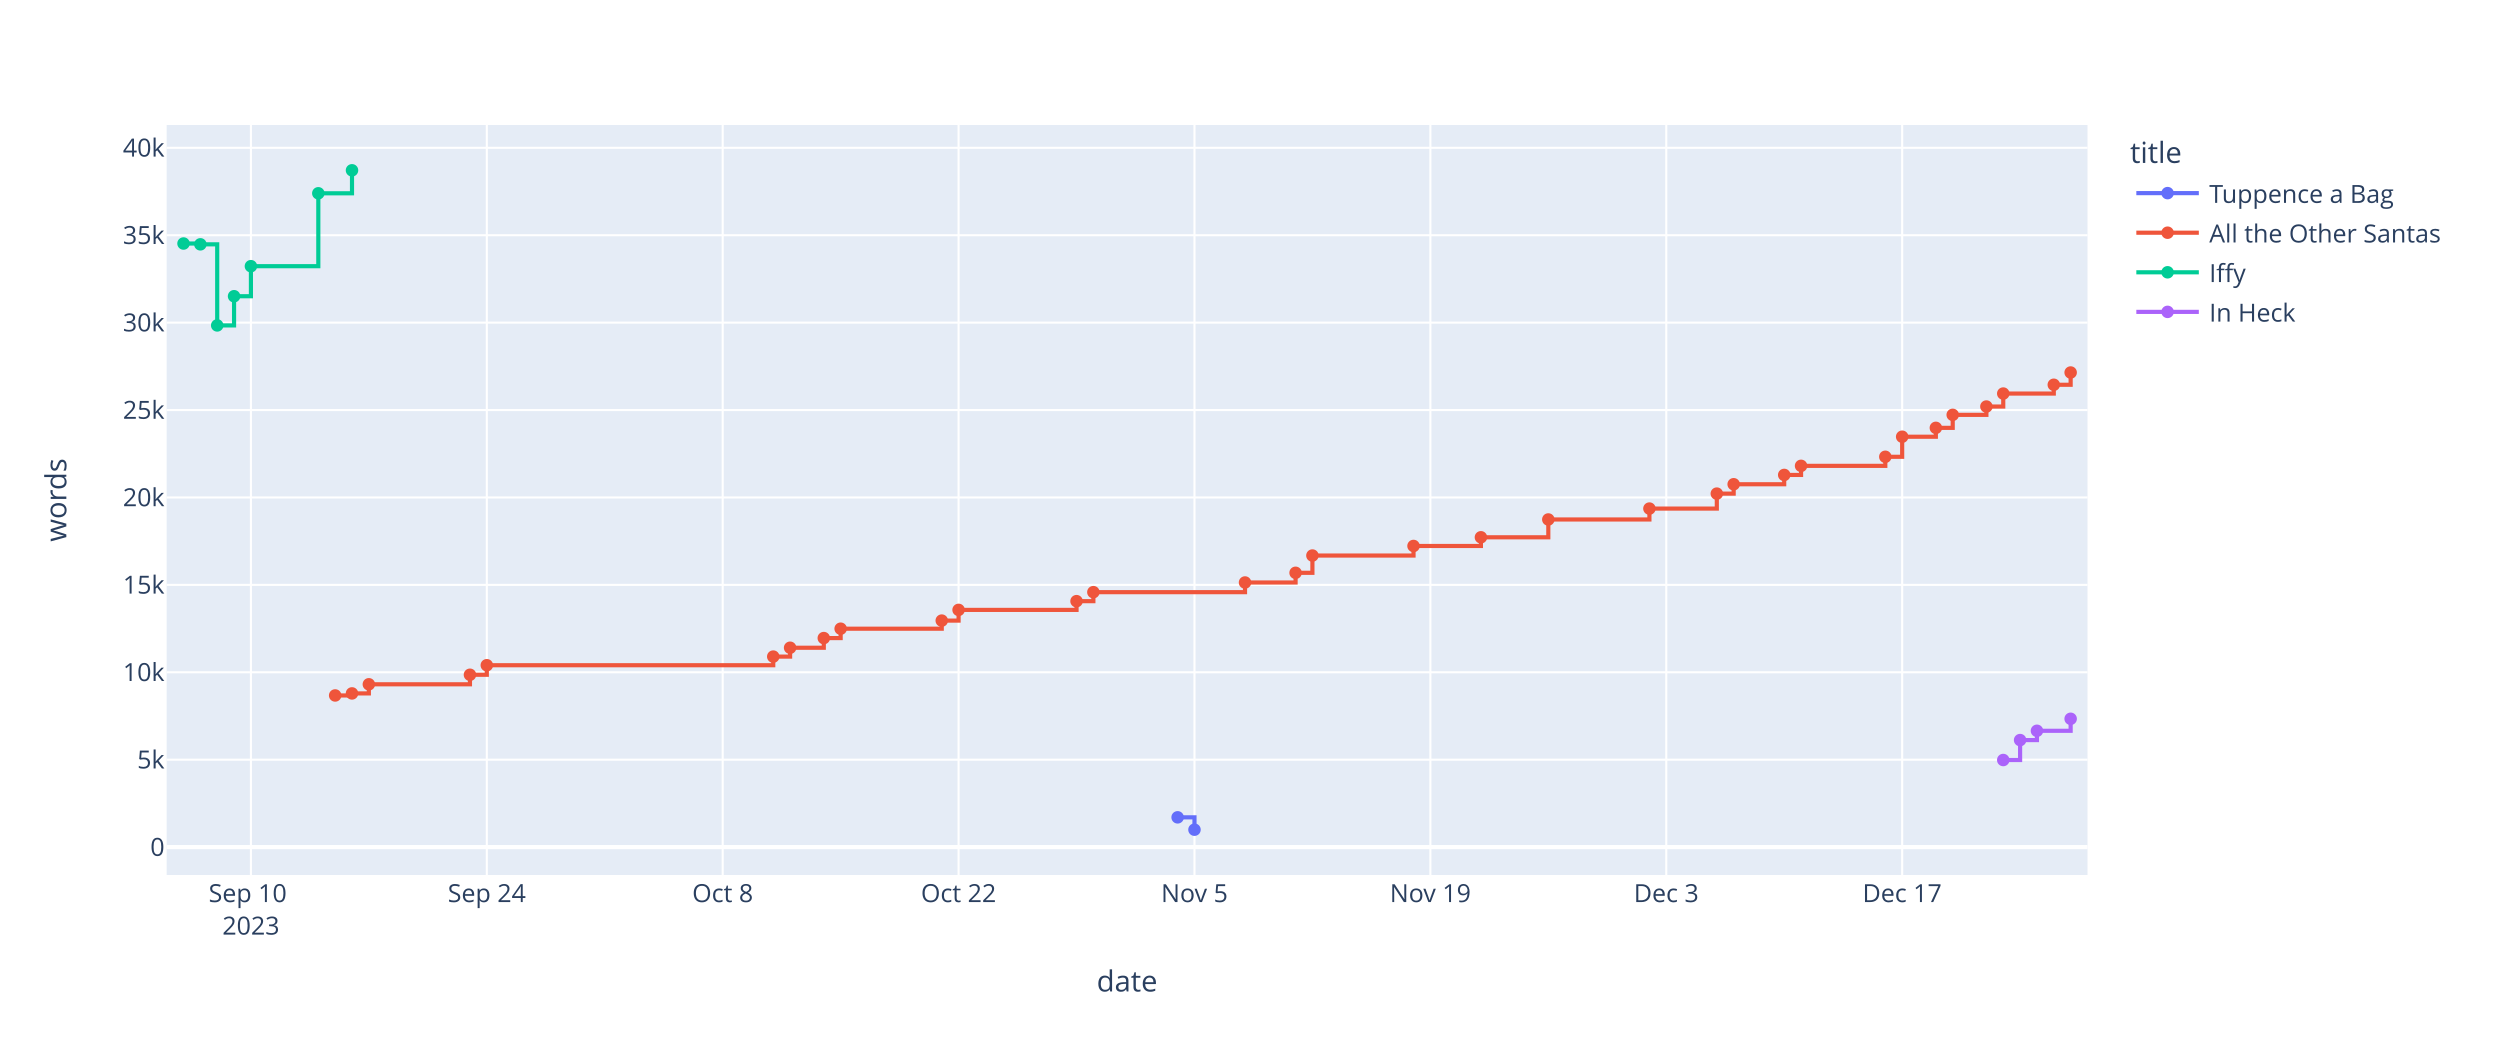
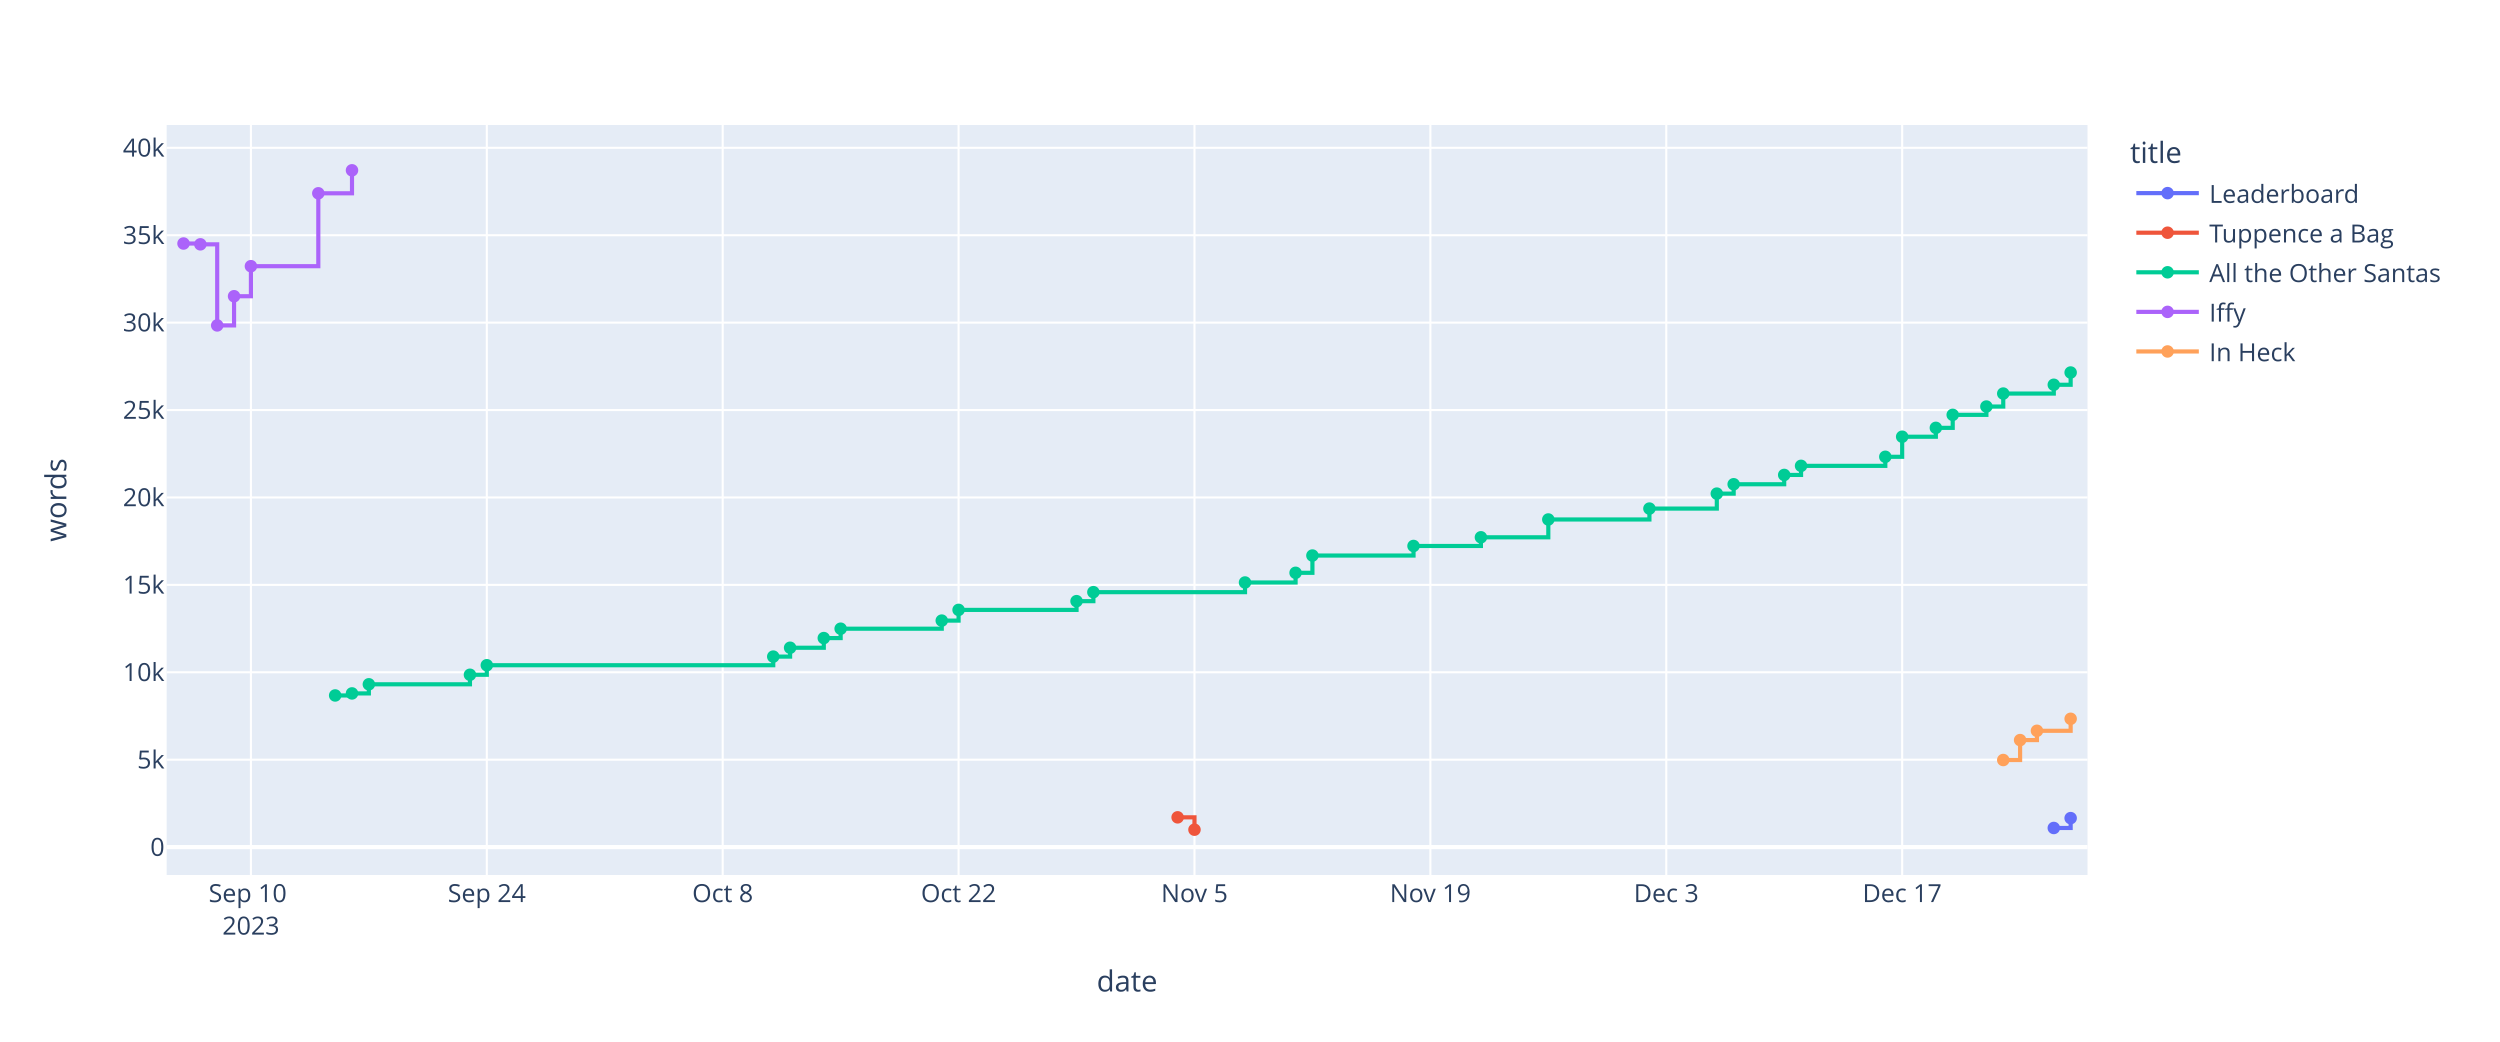
<svg xmlns="http://www.w3.org/2000/svg" class="main-svg" width="1200" height="500" style="" viewBox="0 0 1200 500">
  <rect x="0" y="0" width="1200" height="500" style="fill: rgb(255, 255, 255); fill-opacity: 1;" />
-   <defs id="defs-de1ddd">
+   <defs id="defs-a72af8">
    <g class="clips">
-       <clipPath id="clipde1dddxyplot" class="plotclip">
+       <clipPath id="clipa72af8xyplot" class="plotclip">
        <rect width="922" height="360" />
      </clipPath>
-       <clipPath class="axesclip" id="clipde1dddx">
+       <clipPath class="axesclip" id="clipa72af8x">
        <rect x="80" y="0" width="922" height="500" />
      </clipPath>
-       <clipPath class="axesclip" id="clipde1dddy">
+       <clipPath class="axesclip" id="clipa72af8y">
        <rect x="0" y="60" width="1200" height="360" />
      </clipPath>
-       <clipPath class="axesclip" id="clipde1dddxy">
+       <clipPath class="axesclip" id="clipa72af8xy">
        <rect x="80" y="60" width="922" height="360" />
      </clipPath>
    </g>
    <g class="gradients" />
    <g class="patterns" />
  </defs>
  <g class="bglayer">
    <rect class="bg" x="80" y="60" width="922" height="360" style="fill: rgb(229, 236, 246); fill-opacity: 1; stroke-width: 0;" />
  </g>
  <g class="layer-below">
    <g class="imagelayer" />
    <g class="shapelayer" />
  </g>
  <g class="cartesianlayer">
    <g class="subplot xy">
      <g class="layer-subplot">
        <g class="shapelayer" />
        <g class="imagelayer" />
      </g>
      <g class="minor-gridlayer">
        <g class="x" />
        <g class="y" />
      </g>
      <g class="gridlayer">
        <g class="x">
          <path class="xgrid crisp" transform="translate(120.44,0)" d="M0,60v360" style="stroke: rgb(255, 255, 255); stroke-opacity: 1; stroke-width: 1px;" />
          <path class="xgrid crisp" transform="translate(233.67,0)" d="M0,60v360" style="stroke: rgb(255, 255, 255); stroke-opacity: 1; stroke-width: 1px;" />
          <path class="xgrid crisp" transform="translate(346.89,0)" d="M0,60v360" style="stroke: rgb(255, 255, 255); stroke-opacity: 1; stroke-width: 1px;" />
          <path class="xgrid crisp" transform="translate(460.12,0)" d="M0,60v360" style="stroke: rgb(255, 255, 255); stroke-opacity: 1; stroke-width: 1px;" />
          <path class="xgrid crisp" transform="translate(573.35,0)" d="M0,60v360" style="stroke: rgb(255, 255, 255); stroke-opacity: 1; stroke-width: 1px;" />
          <path class="xgrid crisp" transform="translate(686.58,0)" d="M0,60v360" style="stroke: rgb(255, 255, 255); stroke-opacity: 1; stroke-width: 1px;" />
          <path class="xgrid crisp" transform="translate(799.81,0)" d="M0,60v360" style="stroke: rgb(255, 255, 255); stroke-opacity: 1; stroke-width: 1px;" />
          <path class="xgrid crisp" transform="translate(913.04,0)" d="M0,60v360" style="stroke: rgb(255, 255, 255); stroke-opacity: 1; stroke-width: 1px;" />
        </g>
        <g class="y">
          <path class="ygrid crisp" transform="translate(0,364.65)" d="M80,0h922" style="stroke: rgb(255, 255, 255); stroke-opacity: 1; stroke-width: 1px;" />
          <path class="ygrid crisp" transform="translate(0,322.69)" d="M80,0h922" style="stroke: rgb(255, 255, 255); stroke-opacity: 1; stroke-width: 1px;" />
          <path class="ygrid crisp" transform="translate(0,280.74)" d="M80,0h922" style="stroke: rgb(255, 255, 255); stroke-opacity: 1; stroke-width: 1px;" />
          <path class="ygrid crisp" transform="translate(0,238.78)" d="M80,0h922" style="stroke: rgb(255, 255, 255); stroke-opacity: 1; stroke-width: 1px;" />
          <path class="ygrid crisp" transform="translate(0,196.82)" d="M80,0h922" style="stroke: rgb(255, 255, 255); stroke-opacity: 1; stroke-width: 1px;" />
          <path class="ygrid crisp" transform="translate(0,154.86)" d="M80,0h922" style="stroke: rgb(255, 255, 255); stroke-opacity: 1; stroke-width: 1px;" />
          <path class="ygrid crisp" transform="translate(0,112.91)" d="M80,0h922" style="stroke: rgb(255, 255, 255); stroke-opacity: 1; stroke-width: 1px;" />
          <path class="ygrid crisp" transform="translate(0,70.95)" d="M80,0h922" style="stroke: rgb(255, 255, 255); stroke-opacity: 1; stroke-width: 1px;" />
        </g>
      </g>
      <g class="zerolinelayer">
        <path class="yzl zl crisp" transform="translate(0,406.61)" d="M80,0h922" style="stroke: rgb(255, 255, 255); stroke-opacity: 1; stroke-width: 2px;" />
      </g>
      <path class="xlines-below" />
      <path class="ylines-below" />
      <g class="overlines-below" />
      <g class="xaxislayer-below" />
      <g class="yaxislayer-below" />
      <g class="overaxes-below" />
-       <g class="plot" transform="translate(80,60)" clip-path="url(#clipde1dddxyplot)">
+       <g class="plot" transform="translate(80,60)" clip-path="url(#clipa72af8xyplot)">
        <g class="scatterlayer mlayer">
-           <g class="trace scatter trace3c1daa" style="stroke-miterlimit: 2; opacity: 1;">
-             <g class="fills" />
-             <g class="errorbars" />
-             <g class="lines">
-               <path class="js-line" d="M493.35,338.25V332.32H485.26" style="vector-effect: non-scaling-stroke; fill: none; stroke: rgb(99, 110, 250); stroke-opacity: 1; stroke-width: 2px; opacity: 1;" />
-             </g>
-             <g class="points">
-               <path class="point" transform="translate(493.35,338.25)" d="M3,0A3,3 0 1,1 0,-3A3,3 0 0,1 3,0Z" style="opacity: 1; stroke-width: 0px; fill: rgb(99, 110, 250); fill-opacity: 1;" />
-               <path class="point" transform="translate(485.26,332.32)" d="M3,0A3,3 0 1,1 0,-3A3,3 0 0,1 3,0Z" style="opacity: 1; stroke-width: 0px; fill: rgb(99, 110, 250); fill-opacity: 1;" />
-             </g>
-             <g class="text" />
-           </g>
-           <g class="trace scatter trace4eed66" style="stroke-miterlimit: 2; opacity: 1;">
-             <g class="fills" />
-             <g class="errorbars" />
-             <g class="lines">
-               <path class="js-line" d="M913.91,118.81V124.69H905.82V128.91H881.56V135.14H873.47V139.13H857.3V145.37H849.21V149.63H833.04V159.26H824.95V163.61H784.51V167.97H776.42V172.44H752.16V176.94H744.07V184.12H711.72V189.35H663.19V197.9H630.84V202.07H598.49V206.66H549.96V214.95H541.88V219.6H517.61V224.24H444.82V228.56H436.74V232.75H380.12V237.89H372.04V241.78H323.51V246.28H315.42V250.92H299.25V255.17H291.16V259.31H153.67V263.89H145.58V268.46H97.05V272.84H88.96V273.82H80.88" style="vector-effect: non-scaling-stroke; fill: none; stroke: rgb(239, 85, 59); stroke-opacity: 1; stroke-width: 2px; opacity: 1;" />
-             </g>
-             <g class="points">
-               <path class="point" transform="translate(913.91,118.81)" d="M3,0A3,3 0 1,1 0,-3A3,3 0 0,1 3,0Z" style="opacity: 1; stroke-width: 0px; fill: rgb(239, 85, 59); fill-opacity: 1;" />
-               <path class="point" transform="translate(905.82,124.69)" d="M3,0A3,3 0 1,1 0,-3A3,3 0 0,1 3,0Z" style="opacity: 1; stroke-width: 0px; fill: rgb(239, 85, 59); fill-opacity: 1;" />
-               <path class="point" transform="translate(881.56,128.91)" d="M3,0A3,3 0 1,1 0,-3A3,3 0 0,1 3,0Z" style="opacity: 1; stroke-width: 0px; fill: rgb(239, 85, 59); fill-opacity: 1;" />
-               <path class="point" transform="translate(873.47,135.14)" d="M3,0A3,3 0 1,1 0,-3A3,3 0 0,1 3,0Z" style="opacity: 1; stroke-width: 0px; fill: rgb(239, 85, 59); fill-opacity: 1;" />
-               <path class="point" transform="translate(857.3,139.13)" d="M3,0A3,3 0 1,1 0,-3A3,3 0 0,1 3,0Z" style="opacity: 1; stroke-width: 0px; fill: rgb(239, 85, 59); fill-opacity: 1;" />
-               <path class="point" transform="translate(849.21,145.37)" d="M3,0A3,3 0 1,1 0,-3A3,3 0 0,1 3,0Z" style="opacity: 1; stroke-width: 0px; fill: rgb(239, 85, 59); fill-opacity: 1;" />
-               <path class="point" transform="translate(833.04,149.63)" d="M3,0A3,3 0 1,1 0,-3A3,3 0 0,1 3,0Z" style="opacity: 1; stroke-width: 0px; fill: rgb(239, 85, 59); fill-opacity: 1;" />
-               <path class="point" transform="translate(824.95,159.26)" d="M3,0A3,3 0 1,1 0,-3A3,3 0 0,1 3,0Z" style="opacity: 1; stroke-width: 0px; fill: rgb(239, 85, 59); fill-opacity: 1;" />
-               <path class="point" transform="translate(784.51,163.61)" d="M3,0A3,3 0 1,1 0,-3A3,3 0 0,1 3,0Z" style="opacity: 1; stroke-width: 0px; fill: rgb(239, 85, 59); fill-opacity: 1;" />
-               <path class="point" transform="translate(776.42,167.97)" d="M3,0A3,3 0 1,1 0,-3A3,3 0 0,1 3,0Z" style="opacity: 1; stroke-width: 0px; fill: rgb(239, 85, 59); fill-opacity: 1;" />
-               <path class="point" transform="translate(752.16,172.44)" d="M3,0A3,3 0 1,1 0,-3A3,3 0 0,1 3,0Z" style="opacity: 1; stroke-width: 0px; fill: rgb(239, 85, 59); fill-opacity: 1;" />
-               <path class="point" transform="translate(744.07,176.94)" d="M3,0A3,3 0 1,1 0,-3A3,3 0 0,1 3,0Z" style="opacity: 1; stroke-width: 0px; fill: rgb(239, 85, 59); fill-opacity: 1;" />
-               <path class="point" transform="translate(711.72,184.12)" d="M3,0A3,3 0 1,1 0,-3A3,3 0 0,1 3,0Z" style="opacity: 1; stroke-width: 0px; fill: rgb(239, 85, 59); fill-opacity: 1;" />
-               <path class="point" transform="translate(663.19,189.35)" d="M3,0A3,3 0 1,1 0,-3A3,3 0 0,1 3,0Z" style="opacity: 1; stroke-width: 0px; fill: rgb(239, 85, 59); fill-opacity: 1;" />
-               <path class="point" transform="translate(630.84,197.9)" d="M3,0A3,3 0 1,1 0,-3A3,3 0 0,1 3,0Z" style="opacity: 1; stroke-width: 0px; fill: rgb(239, 85, 59); fill-opacity: 1;" />
-               <path class="point" transform="translate(598.49,202.07)" d="M3,0A3,3 0 1,1 0,-3A3,3 0 0,1 3,0Z" style="opacity: 1; stroke-width: 0px; fill: rgb(239, 85, 59); fill-opacity: 1;" />
-               <path class="point" transform="translate(549.96,206.66)" d="M3,0A3,3 0 1,1 0,-3A3,3 0 0,1 3,0Z" style="opacity: 1; stroke-width: 0px; fill: rgb(239, 85, 59); fill-opacity: 1;" />
-               <path class="point" transform="translate(541.88,214.95)" d="M3,0A3,3 0 1,1 0,-3A3,3 0 0,1 3,0Z" style="opacity: 1; stroke-width: 0px; fill: rgb(239, 85, 59); fill-opacity: 1;" />
-               <path class="point" transform="translate(517.61,219.6)" d="M3,0A3,3 0 1,1 0,-3A3,3 0 0,1 3,0Z" style="opacity: 1; stroke-width: 0px; fill: rgb(239, 85, 59); fill-opacity: 1;" />
-               <path class="point" transform="translate(444.82,224.24)" d="M3,0A3,3 0 1,1 0,-3A3,3 0 0,1 3,0Z" style="opacity: 1; stroke-width: 0px; fill: rgb(239, 85, 59); fill-opacity: 1;" />
-               <path class="point" transform="translate(436.74,228.56)" d="M3,0A3,3 0 1,1 0,-3A3,3 0 0,1 3,0Z" style="opacity: 1; stroke-width: 0px; fill: rgb(239, 85, 59); fill-opacity: 1;" />
-               <path class="point" transform="translate(380.12,232.75)" d="M3,0A3,3 0 1,1 0,-3A3,3 0 0,1 3,0Z" style="opacity: 1; stroke-width: 0px; fill: rgb(239, 85, 59); fill-opacity: 1;" />
-               <path class="point" transform="translate(372.04,237.89)" d="M3,0A3,3 0 1,1 0,-3A3,3 0 0,1 3,0Z" style="opacity: 1; stroke-width: 0px; fill: rgb(239, 85, 59); fill-opacity: 1;" />
-               <path class="point" transform="translate(323.51,241.78)" d="M3,0A3,3 0 1,1 0,-3A3,3 0 0,1 3,0Z" style="opacity: 1; stroke-width: 0px; fill: rgb(239, 85, 59); fill-opacity: 1;" />
-               <path class="point" transform="translate(315.42,246.28)" d="M3,0A3,3 0 1,1 0,-3A3,3 0 0,1 3,0Z" style="opacity: 1; stroke-width: 0px; fill: rgb(239, 85, 59); fill-opacity: 1;" />
-               <path class="point" transform="translate(299.25,250.92)" d="M3,0A3,3 0 1,1 0,-3A3,3 0 0,1 3,0Z" style="opacity: 1; stroke-width: 0px; fill: rgb(239, 85, 59); fill-opacity: 1;" />
-               <path class="point" transform="translate(291.16,255.17)" d="M3,0A3,3 0 1,1 0,-3A3,3 0 0,1 3,0Z" style="opacity: 1; stroke-width: 0px; fill: rgb(239, 85, 59); fill-opacity: 1;" />
-               <path class="point" transform="translate(153.67,259.31)" d="M3,0A3,3 0 1,1 0,-3A3,3 0 0,1 3,0Z" style="opacity: 1; stroke-width: 0px; fill: rgb(239, 85, 59); fill-opacity: 1;" />
-               <path class="point" transform="translate(145.58,263.89)" d="M3,0A3,3 0 1,1 0,-3A3,3 0 0,1 3,0Z" style="opacity: 1; stroke-width: 0px; fill: rgb(239, 85, 59); fill-opacity: 1;" />
-               <path class="point" transform="translate(97.05,268.46)" d="M3,0A3,3 0 1,1 0,-3A3,3 0 0,1 3,0Z" style="opacity: 1; stroke-width: 0px; fill: rgb(239, 85, 59); fill-opacity: 1;" />
-               <path class="point" transform="translate(88.96,272.84)" d="M3,0A3,3 0 1,1 0,-3A3,3 0 0,1 3,0Z" style="opacity: 1; stroke-width: 0px; fill: rgb(239, 85, 59); fill-opacity: 1;" />
-               <path class="point" transform="translate(80.88,273.82)" d="M3,0A3,3 0 1,1 0,-3A3,3 0 0,1 3,0Z" style="opacity: 1; stroke-width: 0px; fill: rgb(239, 85, 59); fill-opacity: 1;" />
-             </g>
-             <g class="text" />
-           </g>
-           <g class="trace scatter trace7e0668" style="stroke-miterlimit: 2; opacity: 1;">
-             <g class="fills" />
-             <g class="errorbars" />
-             <g class="lines">
-               <path class="js-line" d="M88.96,21.75V32.78H72.79V67.77H40.44V82.19H32.35V96.2H24.26V57.28H16.18V56.89H8.09" style="vector-effect: non-scaling-stroke; fill: none; stroke: rgb(0, 204, 150); stroke-opacity: 1; stroke-width: 2px; opacity: 1;" />
-             </g>
-             <g class="points">
-               <path class="point" transform="translate(88.96,21.75)" d="M3,0A3,3 0 1,1 0,-3A3,3 0 0,1 3,0Z" style="opacity: 1; stroke-width: 0px; fill: rgb(0, 204, 150); fill-opacity: 1;" />
-               <path class="point" transform="translate(72.79,32.78)" d="M3,0A3,3 0 1,1 0,-3A3,3 0 0,1 3,0Z" style="opacity: 1; stroke-width: 0px; fill: rgb(0, 204, 150); fill-opacity: 1;" />
-               <path class="point" transform="translate(40.44,67.77)" d="M3,0A3,3 0 1,1 0,-3A3,3 0 0,1 3,0Z" style="opacity: 1; stroke-width: 0px; fill: rgb(0, 204, 150); fill-opacity: 1;" />
-               <path class="point" transform="translate(32.35,82.19)" d="M3,0A3,3 0 1,1 0,-3A3,3 0 0,1 3,0Z" style="opacity: 1; stroke-width: 0px; fill: rgb(0, 204, 150); fill-opacity: 1;" />
-               <path class="point" transform="translate(24.26,96.2)" d="M3,0A3,3 0 1,1 0,-3A3,3 0 0,1 3,0Z" style="opacity: 1; stroke-width: 0px; fill: rgb(0, 204, 150); fill-opacity: 1;" />
-               <path class="point" transform="translate(16.18,57.28)" d="M3,0A3,3 0 1,1 0,-3A3,3 0 0,1 3,0Z" style="opacity: 1; stroke-width: 0px; fill: rgb(0, 204, 150); fill-opacity: 1;" />
-               <path class="point" transform="translate(8.09,56.89)" d="M3,0A3,3 0 1,1 0,-3A3,3 0 0,1 3,0Z" style="opacity: 1; stroke-width: 0px; fill: rgb(0, 204, 150); fill-opacity: 1;" />
-             </g>
-             <g class="text" />
-           </g>
-           <g class="trace scatter trace83894e" style="stroke-miterlimit: 2; opacity: 1;">
-             <g class="fills" />
-             <g class="errorbars" />
-             <g class="lines">
-               <path class="js-line" d="M913.91,285.02V290.78H897.74V295.24H889.65V304.81H881.56" style="vector-effect: non-scaling-stroke; fill: none; stroke: rgb(171, 99, 250); stroke-opacity: 1; stroke-width: 2px; opacity: 1;" />
-             </g>
-             <g class="points">
-               <path class="point" transform="translate(913.91,285.02)" d="M3,0A3,3 0 1,1 0,-3A3,3 0 0,1 3,0Z" style="opacity: 1; stroke-width: 0px; fill: rgb(171, 99, 250); fill-opacity: 1;" />
-               <path class="point" transform="translate(897.74,290.78)" d="M3,0A3,3 0 1,1 0,-3A3,3 0 0,1 3,0Z" style="opacity: 1; stroke-width: 0px; fill: rgb(171, 99, 250); fill-opacity: 1;" />
-               <path class="point" transform="translate(889.65,295.24)" d="M3,0A3,3 0 1,1 0,-3A3,3 0 0,1 3,0Z" style="opacity: 1; stroke-width: 0px; fill: rgb(171, 99, 250); fill-opacity: 1;" />
-               <path class="point" transform="translate(881.56,304.81)" d="M3,0A3,3 0 1,1 0,-3A3,3 0 0,1 3,0Z" style="opacity: 1; stroke-width: 0px; fill: rgb(171, 99, 250); fill-opacity: 1;" />
+           <g class="trace scatter trace354d6a" style="stroke-miterlimit: 2; opacity: 1;">
+             <g class="fills" />
+             <g class="errorbars" />
+             <g class="lines">
+               <path class="js-line" d="M913.91,332.7V337.43H905.82" style="vector-effect: non-scaling-stroke; fill: none; stroke: rgb(99, 110, 250); stroke-opacity: 1; stroke-width: 2px; opacity: 1;" />
+             </g>
+             <g class="points">
+               <path class="point" transform="translate(913.91,332.7)" d="M3,0A3,3 0 1,1 0,-3A3,3 0 0,1 3,0Z" style="opacity: 1; stroke-width: 0px; fill: rgb(99, 110, 250); fill-opacity: 1;" />
+               <path class="point" transform="translate(905.82,337.43)" d="M3,0A3,3 0 1,1 0,-3A3,3 0 0,1 3,0Z" style="opacity: 1; stroke-width: 0px; fill: rgb(99, 110, 250); fill-opacity: 1;" />
+             </g>
+             <g class="text" />
+           </g>
+           <g class="trace scatter trace82922e" style="stroke-miterlimit: 2; opacity: 1;">
+             <g class="fills" />
+             <g class="errorbars" />
+             <g class="lines">
+               <path class="js-line" d="M493.35,338.25V332.32H485.26" style="vector-effect: non-scaling-stroke; fill: none; stroke: rgb(239, 85, 59); stroke-opacity: 1; stroke-width: 2px; opacity: 1;" />
+             </g>
+             <g class="points">
+               <path class="point" transform="translate(493.35,338.25)" d="M3,0A3,3 0 1,1 0,-3A3,3 0 0,1 3,0Z" style="opacity: 1; stroke-width: 0px; fill: rgb(239, 85, 59); fill-opacity: 1;" />
+               <path class="point" transform="translate(485.26,332.32)" d="M3,0A3,3 0 1,1 0,-3A3,3 0 0,1 3,0Z" style="opacity: 1; stroke-width: 0px; fill: rgb(239, 85, 59); fill-opacity: 1;" />
+             </g>
+             <g class="text" />
+           </g>
+           <g class="trace scatter tracec1eed9" style="stroke-miterlimit: 2; opacity: 1;">
+             <g class="fills" />
+             <g class="errorbars" />
+             <g class="lines">
+               <path class="js-line" d="M913.91,118.81V124.69H905.82V128.91H881.56V135.14H873.47V139.13H857.3V145.37H849.21V149.63H833.04V159.26H824.95V163.61H784.51V167.97H776.42V172.44H752.16V176.94H744.07V184.12H711.72V189.35H663.19V197.9H630.84V202.07H598.49V206.66H549.96V214.95H541.88V219.6H517.61V224.24H444.82V228.56H436.74V232.75H380.12V237.89H372.04V241.78H323.51V246.28H315.42V250.92H299.25V255.17H291.16V259.31H153.67V263.89H145.58V268.46H97.05V272.84H88.96V273.82H80.88" style="vector-effect: non-scaling-stroke; fill: none; stroke: rgb(0, 204, 150); stroke-opacity: 1; stroke-width: 2px; opacity: 1;" />
+             </g>
+             <g class="points">
+               <path class="point" transform="translate(913.91,118.81)" d="M3,0A3,3 0 1,1 0,-3A3,3 0 0,1 3,0Z" style="opacity: 1; stroke-width: 0px; fill: rgb(0, 204, 150); fill-opacity: 1;" />
+               <path class="point" transform="translate(905.82,124.69)" d="M3,0A3,3 0 1,1 0,-3A3,3 0 0,1 3,0Z" style="opacity: 1; stroke-width: 0px; fill: rgb(0, 204, 150); fill-opacity: 1;" />
+               <path class="point" transform="translate(881.56,128.91)" d="M3,0A3,3 0 1,1 0,-3A3,3 0 0,1 3,0Z" style="opacity: 1; stroke-width: 0px; fill: rgb(0, 204, 150); fill-opacity: 1;" />
+               <path class="point" transform="translate(873.47,135.14)" d="M3,0A3,3 0 1,1 0,-3A3,3 0 0,1 3,0Z" style="opacity: 1; stroke-width: 0px; fill: rgb(0, 204, 150); fill-opacity: 1;" />
+               <path class="point" transform="translate(857.3,139.13)" d="M3,0A3,3 0 1,1 0,-3A3,3 0 0,1 3,0Z" style="opacity: 1; stroke-width: 0px; fill: rgb(0, 204, 150); fill-opacity: 1;" />
+               <path class="point" transform="translate(849.21,145.37)" d="M3,0A3,3 0 1,1 0,-3A3,3 0 0,1 3,0Z" style="opacity: 1; stroke-width: 0px; fill: rgb(0, 204, 150); fill-opacity: 1;" />
+               <path class="point" transform="translate(833.04,149.63)" d="M3,0A3,3 0 1,1 0,-3A3,3 0 0,1 3,0Z" style="opacity: 1; stroke-width: 0px; fill: rgb(0, 204, 150); fill-opacity: 1;" />
+               <path class="point" transform="translate(824.95,159.26)" d="M3,0A3,3 0 1,1 0,-3A3,3 0 0,1 3,0Z" style="opacity: 1; stroke-width: 0px; fill: rgb(0, 204, 150); fill-opacity: 1;" />
+               <path class="point" transform="translate(784.51,163.61)" d="M3,0A3,3 0 1,1 0,-3A3,3 0 0,1 3,0Z" style="opacity: 1; stroke-width: 0px; fill: rgb(0, 204, 150); fill-opacity: 1;" />
+               <path class="point" transform="translate(776.42,167.97)" d="M3,0A3,3 0 1,1 0,-3A3,3 0 0,1 3,0Z" style="opacity: 1; stroke-width: 0px; fill: rgb(0, 204, 150); fill-opacity: 1;" />
+               <path class="point" transform="translate(752.16,172.44)" d="M3,0A3,3 0 1,1 0,-3A3,3 0 0,1 3,0Z" style="opacity: 1; stroke-width: 0px; fill: rgb(0, 204, 150); fill-opacity: 1;" />
+               <path class="point" transform="translate(744.07,176.94)" d="M3,0A3,3 0 1,1 0,-3A3,3 0 0,1 3,0Z" style="opacity: 1; stroke-width: 0px; fill: rgb(0, 204, 150); fill-opacity: 1;" />
+               <path class="point" transform="translate(711.72,184.12)" d="M3,0A3,3 0 1,1 0,-3A3,3 0 0,1 3,0Z" style="opacity: 1; stroke-width: 0px; fill: rgb(0, 204, 150); fill-opacity: 1;" />
+               <path class="point" transform="translate(663.19,189.35)" d="M3,0A3,3 0 1,1 0,-3A3,3 0 0,1 3,0Z" style="opacity: 1; stroke-width: 0px; fill: rgb(0, 204, 150); fill-opacity: 1;" />
+               <path class="point" transform="translate(630.84,197.9)" d="M3,0A3,3 0 1,1 0,-3A3,3 0 0,1 3,0Z" style="opacity: 1; stroke-width: 0px; fill: rgb(0, 204, 150); fill-opacity: 1;" />
+               <path class="point" transform="translate(598.49,202.07)" d="M3,0A3,3 0 1,1 0,-3A3,3 0 0,1 3,0Z" style="opacity: 1; stroke-width: 0px; fill: rgb(0, 204, 150); fill-opacity: 1;" />
+               <path class="point" transform="translate(549.96,206.66)" d="M3,0A3,3 0 1,1 0,-3A3,3 0 0,1 3,0Z" style="opacity: 1; stroke-width: 0px; fill: rgb(0, 204, 150); fill-opacity: 1;" />
+               <path class="point" transform="translate(541.88,214.95)" d="M3,0A3,3 0 1,1 0,-3A3,3 0 0,1 3,0Z" style="opacity: 1; stroke-width: 0px; fill: rgb(0, 204, 150); fill-opacity: 1;" />
+               <path class="point" transform="translate(517.61,219.6)" d="M3,0A3,3 0 1,1 0,-3A3,3 0 0,1 3,0Z" style="opacity: 1; stroke-width: 0px; fill: rgb(0, 204, 150); fill-opacity: 1;" />
+               <path class="point" transform="translate(444.82,224.24)" d="M3,0A3,3 0 1,1 0,-3A3,3 0 0,1 3,0Z" style="opacity: 1; stroke-width: 0px; fill: rgb(0, 204, 150); fill-opacity: 1;" />
+               <path class="point" transform="translate(436.74,228.56)" d="M3,0A3,3 0 1,1 0,-3A3,3 0 0,1 3,0Z" style="opacity: 1; stroke-width: 0px; fill: rgb(0, 204, 150); fill-opacity: 1;" />
+               <path class="point" transform="translate(380.12,232.75)" d="M3,0A3,3 0 1,1 0,-3A3,3 0 0,1 3,0Z" style="opacity: 1; stroke-width: 0px; fill: rgb(0, 204, 150); fill-opacity: 1;" />
+               <path class="point" transform="translate(372.04,237.89)" d="M3,0A3,3 0 1,1 0,-3A3,3 0 0,1 3,0Z" style="opacity: 1; stroke-width: 0px; fill: rgb(0, 204, 150); fill-opacity: 1;" />
+               <path class="point" transform="translate(323.51,241.78)" d="M3,0A3,3 0 1,1 0,-3A3,3 0 0,1 3,0Z" style="opacity: 1; stroke-width: 0px; fill: rgb(0, 204, 150); fill-opacity: 1;" />
+               <path class="point" transform="translate(315.42,246.28)" d="M3,0A3,3 0 1,1 0,-3A3,3 0 0,1 3,0Z" style="opacity: 1; stroke-width: 0px; fill: rgb(0, 204, 150); fill-opacity: 1;" />
+               <path class="point" transform="translate(299.25,250.92)" d="M3,0A3,3 0 1,1 0,-3A3,3 0 0,1 3,0Z" style="opacity: 1; stroke-width: 0px; fill: rgb(0, 204, 150); fill-opacity: 1;" />
+               <path class="point" transform="translate(291.16,255.17)" d="M3,0A3,3 0 1,1 0,-3A3,3 0 0,1 3,0Z" style="opacity: 1; stroke-width: 0px; fill: rgb(0, 204, 150); fill-opacity: 1;" />
+               <path class="point" transform="translate(153.67,259.31)" d="M3,0A3,3 0 1,1 0,-3A3,3 0 0,1 3,0Z" style="opacity: 1; stroke-width: 0px; fill: rgb(0, 204, 150); fill-opacity: 1;" />
+               <path class="point" transform="translate(145.58,263.89)" d="M3,0A3,3 0 1,1 0,-3A3,3 0 0,1 3,0Z" style="opacity: 1; stroke-width: 0px; fill: rgb(0, 204, 150); fill-opacity: 1;" />
+               <path class="point" transform="translate(97.05,268.46)" d="M3,0A3,3 0 1,1 0,-3A3,3 0 0,1 3,0Z" style="opacity: 1; stroke-width: 0px; fill: rgb(0, 204, 150); fill-opacity: 1;" />
+               <path class="point" transform="translate(88.96,272.84)" d="M3,0A3,3 0 1,1 0,-3A3,3 0 0,1 3,0Z" style="opacity: 1; stroke-width: 0px; fill: rgb(0, 204, 150); fill-opacity: 1;" />
+               <path class="point" transform="translate(80.88,273.82)" d="M3,0A3,3 0 1,1 0,-3A3,3 0 0,1 3,0Z" style="opacity: 1; stroke-width: 0px; fill: rgb(0, 204, 150); fill-opacity: 1;" />
+             </g>
+             <g class="text" />
+           </g>
+           <g class="trace scatter trace926999" style="stroke-miterlimit: 2; opacity: 1;">
+             <g class="fills" />
+             <g class="errorbars" />
+             <g class="lines">
+               <path class="js-line" d="M88.96,21.75V32.78H72.79V67.77H40.44V82.19H32.35V96.2H24.26V57.28H16.18V56.89H8.09" style="vector-effect: non-scaling-stroke; fill: none; stroke: rgb(171, 99, 250); stroke-opacity: 1; stroke-width: 2px; opacity: 1;" />
+             </g>
+             <g class="points">
+               <path class="point" transform="translate(88.96,21.75)" d="M3,0A3,3 0 1,1 0,-3A3,3 0 0,1 3,0Z" style="opacity: 1; stroke-width: 0px; fill: rgb(171, 99, 250); fill-opacity: 1;" />
+               <path class="point" transform="translate(72.79,32.78)" d="M3,0A3,3 0 1,1 0,-3A3,3 0 0,1 3,0Z" style="opacity: 1; stroke-width: 0px; fill: rgb(171, 99, 250); fill-opacity: 1;" />
+               <path class="point" transform="translate(40.44,67.77)" d="M3,0A3,3 0 1,1 0,-3A3,3 0 0,1 3,0Z" style="opacity: 1; stroke-width: 0px; fill: rgb(171, 99, 250); fill-opacity: 1;" />
+               <path class="point" transform="translate(32.35,82.19)" d="M3,0A3,3 0 1,1 0,-3A3,3 0 0,1 3,0Z" style="opacity: 1; stroke-width: 0px; fill: rgb(171, 99, 250); fill-opacity: 1;" />
+               <path class="point" transform="translate(24.26,96.2)" d="M3,0A3,3 0 1,1 0,-3A3,3 0 0,1 3,0Z" style="opacity: 1; stroke-width: 0px; fill: rgb(171, 99, 250); fill-opacity: 1;" />
+               <path class="point" transform="translate(16.18,57.28)" d="M3,0A3,3 0 1,1 0,-3A3,3 0 0,1 3,0Z" style="opacity: 1; stroke-width: 0px; fill: rgb(171, 99, 250); fill-opacity: 1;" />
+               <path class="point" transform="translate(8.09,56.89)" d="M3,0A3,3 0 1,1 0,-3A3,3 0 0,1 3,0Z" style="opacity: 1; stroke-width: 0px; fill: rgb(171, 99, 250); fill-opacity: 1;" />
+             </g>
+             <g class="text" />
+           </g>
+           <g class="trace scatter trace6e82df" style="stroke-miterlimit: 2; opacity: 1;">
+             <g class="fills" />
+             <g class="errorbars" />
+             <g class="lines">
+               <path class="js-line" d="M913.91,285.02V290.78H897.74V295.24H889.65V304.81H881.56" style="vector-effect: non-scaling-stroke; fill: none; stroke: rgb(255, 161, 90); stroke-opacity: 1; stroke-width: 2px; opacity: 1;" />
+             </g>
+             <g class="points">
+               <path class="point" transform="translate(913.91,285.02)" d="M3,0A3,3 0 1,1 0,-3A3,3 0 0,1 3,0Z" style="opacity: 1; stroke-width: 0px; fill: rgb(255, 161, 90); fill-opacity: 1;" />
+               <path class="point" transform="translate(897.74,290.78)" d="M3,0A3,3 0 1,1 0,-3A3,3 0 0,1 3,0Z" style="opacity: 1; stroke-width: 0px; fill: rgb(255, 161, 90); fill-opacity: 1;" />
+               <path class="point" transform="translate(889.65,295.24)" d="M3,0A3,3 0 1,1 0,-3A3,3 0 0,1 3,0Z" style="opacity: 1; stroke-width: 0px; fill: rgb(255, 161, 90); fill-opacity: 1;" />
+               <path class="point" transform="translate(881.56,304.81)" d="M3,0A3,3 0 1,1 0,-3A3,3 0 0,1 3,0Z" style="opacity: 1; stroke-width: 0px; fill: rgb(255, 161, 90); fill-opacity: 1;" />
            </g>
            <g class="text" />
          </g>
        </g>
      </g>
      <g class="overplot" />
      <path class="xlines-above crisp" d="M0,0" style="fill: none;" />
      <path class="ylines-above crisp" d="M0,0" style="fill: none;" />
      <g class="overlines-above" />
      <g class="xaxislayer-above">
        <g class="xtick">
          <text text-anchor="middle" x="0" y="433" transform="translate(120.44,0)" style="font-family: 'Open Sans', verdana, arial, sans-serif; font-size: 12px; fill: rgb(42, 63, 95); fill-opacity: 1; white-space: pre; opacity: 1;">
            <tspan class="line" dy="0em" x="0" y="433">Sep 10</tspan>
            <tspan class="line" dy="1.3em" x="0" y="433">2023</tspan>
          </text>
        </g>
        <g class="xtick">
          <text text-anchor="middle" x="0" y="433" style="font-family: 'Open Sans', verdana, arial, sans-serif; font-size: 12px; fill: rgb(42, 63, 95); fill-opacity: 1; white-space: pre; opacity: 1;" transform="translate(233.67,0)">Sep 24</text>
        </g>
        <g class="xtick">
          <text text-anchor="middle" x="0" y="433" style="font-family: 'Open Sans', verdana, arial, sans-serif; font-size: 12px; fill: rgb(42, 63, 95); fill-opacity: 1; white-space: pre; opacity: 1;" transform="translate(346.89,0)">Oct 8</text>
        </g>
        <g class="xtick">
          <text text-anchor="middle" x="0" y="433" style="font-family: 'Open Sans', verdana, arial, sans-serif; font-size: 12px; fill: rgb(42, 63, 95); fill-opacity: 1; white-space: pre; opacity: 1;" transform="translate(460.12,0)">Oct 22</text>
        </g>
        <g class="xtick">
          <text text-anchor="middle" x="0" y="433" style="font-family: 'Open Sans', verdana, arial, sans-serif; font-size: 12px; fill: rgb(42, 63, 95); fill-opacity: 1; white-space: pre; opacity: 1;" transform="translate(573.35,0)">Nov 5</text>
        </g>
        <g class="xtick">
          <text text-anchor="middle" x="0" y="433" style="font-family: 'Open Sans', verdana, arial, sans-serif; font-size: 12px; fill: rgb(42, 63, 95); fill-opacity: 1; white-space: pre; opacity: 1;" transform="translate(686.58,0)">Nov 19</text>
        </g>
        <g class="xtick">
          <text text-anchor="middle" x="0" y="433" style="font-family: 'Open Sans', verdana, arial, sans-serif; font-size: 12px; fill: rgb(42, 63, 95); fill-opacity: 1; white-space: pre; opacity: 1;" transform="translate(799.81,0)">Dec 3</text>
        </g>
        <g class="xtick">
          <text text-anchor="middle" x="0" y="433" style="font-family: 'Open Sans', verdana, arial, sans-serif; font-size: 12px; fill: rgb(42, 63, 95); fill-opacity: 1; white-space: pre; opacity: 1;" transform="translate(913.04,0)">Dec 17</text>
        </g>
      </g>
      <g class="yaxislayer-above">
        <g class="ytick">
          <text text-anchor="end" x="79" y="4.2" transform="translate(0,406.61)" style="font-family: 'Open Sans', verdana, arial, sans-serif; font-size: 12px; fill: rgb(42, 63, 95); fill-opacity: 1; white-space: pre; opacity: 1;">0</text>
        </g>
        <g class="ytick">
          <text text-anchor="end" x="79" y="4.2" style="font-family: 'Open Sans', verdana, arial, sans-serif; font-size: 12px; fill: rgb(42, 63, 95); fill-opacity: 1; white-space: pre; opacity: 1;" transform="translate(0,364.65)">5k</text>
        </g>
        <g class="ytick">
          <text text-anchor="end" x="79" y="4.2" style="font-family: 'Open Sans', verdana, arial, sans-serif; font-size: 12px; fill: rgb(42, 63, 95); fill-opacity: 1; white-space: pre; opacity: 1;" transform="translate(0,322.69)">10k</text>
        </g>
        <g class="ytick">
          <text text-anchor="end" x="79" y="4.2" style="font-family: 'Open Sans', verdana, arial, sans-serif; font-size: 12px; fill: rgb(42, 63, 95); fill-opacity: 1; white-space: pre; opacity: 1;" transform="translate(0,280.74)">15k</text>
        </g>
        <g class="ytick">
          <text text-anchor="end" x="79" y="4.2" style="font-family: 'Open Sans', verdana, arial, sans-serif; font-size: 12px; fill: rgb(42, 63, 95); fill-opacity: 1; white-space: pre; opacity: 1;" transform="translate(0,238.78)">20k</text>
        </g>
        <g class="ytick">
          <text text-anchor="end" x="79" y="4.2" style="font-family: 'Open Sans', verdana, arial, sans-serif; font-size: 12px; fill: rgb(42, 63, 95); fill-opacity: 1; white-space: pre; opacity: 1;" transform="translate(0,196.82)">25k</text>
        </g>
        <g class="ytick">
          <text text-anchor="end" x="79" y="4.2" style="font-family: 'Open Sans', verdana, arial, sans-serif; font-size: 12px; fill: rgb(42, 63, 95); fill-opacity: 1; white-space: pre; opacity: 1;" transform="translate(0,154.86)">30k</text>
        </g>
        <g class="ytick">
          <text text-anchor="end" x="79" y="4.2" style="font-family: 'Open Sans', verdana, arial, sans-serif; font-size: 12px; fill: rgb(42, 63, 95); fill-opacity: 1; white-space: pre; opacity: 1;" transform="translate(0,112.91)">35k</text>
        </g>
        <g class="ytick">
          <text text-anchor="end" x="79" y="4.2" style="font-family: 'Open Sans', verdana, arial, sans-serif; font-size: 12px; fill: rgb(42, 63, 95); fill-opacity: 1; white-space: pre; opacity: 1;" transform="translate(0,70.95)">40k</text>
        </g>
      </g>
      <g class="overaxes-above" />
    </g>
  </g>
  <g class="polarlayer" />
  <g class="smithlayer" />
  <g class="ternarylayer" />
  <g class="geolayer" />
  <g class="funnelarealayer" />
  <g class="pielayer" />
  <g class="iciclelayer" />
  <g class="treemaplayer" />
  <g class="sunburstlayer" />
  <g class="glimages" />
-   <defs id="topdefs-de1ddd">
+   <defs id="topdefs-a72af8">
    <g class="clips" />
-     <clipPath id="legendde1ddd">
-       <rect width="168" height="105" x="0" y="0" />
+     <clipPath id="legenda72af8">
+       <rect width="168" height="124" x="0" y="0" />
    </clipPath>
  </defs>
  <g class="layer-above">
    <g class="imagelayer" />
    <g class="shapelayer" />
  </g>
  <g class="infolayer">
    <g class="legend" pointer-events="all" transform="translate(1020.44,60)">
-       <rect class="bg" shape-rendering="crispEdges" style="stroke: rgb(68, 68, 68); stroke-opacity: 1; fill: rgb(255, 255, 255); fill-opacity: 1; stroke-width: 0px;" width="168" height="105" x="0" y="0" />
-       <g class="scrollbox" transform="" clip-path="url(#legendde1ddd)">
+       <rect class="bg" shape-rendering="crispEdges" style="stroke: rgb(68, 68, 68); stroke-opacity: 1; fill: rgb(255, 255, 255); fill-opacity: 1; stroke-width: 0px;" width="168" height="124" x="0" y="0" />
+       <g class="scrollbox" transform="" clip-path="url(#legenda72af8)">
        <text class="legendtitletext" text-anchor="start" x="2" y="18.2" style="font-family: 'Open Sans', verdana, arial, sans-serif; font-size: 14px; fill: rgb(42, 63, 95); fill-opacity: 1; white-space: pre;">title</text>
        <g class="groups" transform="">
          <g class="traces" transform="translate(0,32.7)" style="opacity: 1;">
+             <text class="legendtext" text-anchor="start" x="40" y="4.68" style="font-family: 'Open Sans', verdana, arial, sans-serif; font-size: 12px; fill: rgb(42, 63, 95); fill-opacity: 1; white-space: pre;">Leaderboard</text>
+             <g class="layers" style="opacity: 1;">
+               <g class="legendfill" />
+               <g class="legendlines">
+                 <path class="js-line" d="M5,0h30" style="fill: none; stroke: rgb(99, 110, 250); stroke-opacity: 1; stroke-width: 2px;" />
+               </g>
+               <g class="legendsymbols">
+                 <g class="legendpoints">
+                   <path class="scatterpts" transform="translate(20,0)" d="M3,0A3,3 0 1,1 0,-3A3,3 0 0,1 3,0Z" style="opacity: 1; stroke-width: 0px; fill: rgb(99, 110, 250); fill-opacity: 1;" />
+                 </g>
+               </g>
+             </g>
+             <rect class="legendtoggle" x="0" y="-9.5" width="162.156" height="19" style="fill: rgb(0, 0, 0); fill-opacity: 0;" />
+           </g>
+         </g>
+         <g class="groups" transform="">
+           <g class="traces" transform="translate(0,51.7)" style="opacity: 1;">
            <text class="legendtext" text-anchor="start" x="40" y="4.68" style="font-family: 'Open Sans', verdana, arial, sans-serif; font-size: 12px; fill: rgb(42, 63, 95); fill-opacity: 1; white-space: pre;">Tuppence a Bag</text>
            <g class="layers" style="opacity: 1;">
              <g class="legendfill" />
              <g class="legendlines">
-                 <path class="js-line" d="M5,0h30" style="fill: none; stroke: rgb(99, 110, 250); stroke-opacity: 1; stroke-width: 2px;" />
-               </g>
-               <g class="legendsymbols">
-                 <g class="legendpoints">
-                   <path class="scatterpts" transform="translate(20,0)" d="M3,0A3,3 0 1,1 0,-3A3,3 0 0,1 3,0Z" style="opacity: 1; stroke-width: 0px; fill: rgb(99, 110, 250); fill-opacity: 1;" />
-                 </g>
-               </g>
-             </g>
-             <rect class="legendtoggle" x="0" y="-9.5" width="162.156" height="19" style="fill: rgb(0, 0, 0); fill-opacity: 0;" />
-           </g>
-         </g>
-         <g class="groups" transform="">
-           <g class="traces" transform="translate(0,51.7)" style="opacity: 1;">
+                 <path class="js-line" d="M5,0h30" style="fill: none; stroke: rgb(239, 85, 59); stroke-opacity: 1; stroke-width: 2px;" />
+               </g>
+               <g class="legendsymbols">
+                 <g class="legendpoints">
+                   <path class="scatterpts" transform="translate(20,0)" d="M3,0A3,3 0 1,1 0,-3A3,3 0 0,1 3,0Z" style="opacity: 1; stroke-width: 0px; fill: rgb(239, 85, 59); fill-opacity: 1;" />
+                 </g>
+               </g>
+             </g>
+             <rect class="legendtoggle" x="0" y="-9.5" width="162.156" height="19" style="fill: rgb(0, 0, 0); fill-opacity: 0;" />
+           </g>
+         </g>
+         <g class="groups" transform="">
+           <g class="traces" transform="translate(0,70.7)" style="opacity: 1;">
            <text class="legendtext" text-anchor="start" x="40" y="4.68" style="font-family: 'Open Sans', verdana, arial, sans-serif; font-size: 12px; fill: rgb(42, 63, 95); fill-opacity: 1; white-space: pre;">All the Other Santas</text>
            <g class="layers" style="opacity: 1;">
              <g class="legendfill" />
              <g class="legendlines">
-                 <path class="js-line" d="M5,0h30" style="fill: none; stroke: rgb(239, 85, 59); stroke-opacity: 1; stroke-width: 2px;" />
-               </g>
-               <g class="legendsymbols">
-                 <g class="legendpoints">
-                   <path class="scatterpts" transform="translate(20,0)" d="M3,0A3,3 0 1,1 0,-3A3,3 0 0,1 3,0Z" style="opacity: 1; stroke-width: 0px; fill: rgb(239, 85, 59); fill-opacity: 1;" />
-                 </g>
-               </g>
-             </g>
-             <rect class="legendtoggle" x="0" y="-9.5" width="162.156" height="19" style="fill: rgb(0, 0, 0); fill-opacity: 0;" />
-           </g>
-         </g>
-         <g class="groups" transform="">
-           <g class="traces" transform="translate(0,70.7)" style="opacity: 1;">
+                 <path class="js-line" d="M5,0h30" style="fill: none; stroke: rgb(0, 204, 150); stroke-opacity: 1; stroke-width: 2px;" />
+               </g>
+               <g class="legendsymbols">
+                 <g class="legendpoints">
+                   <path class="scatterpts" transform="translate(20,0)" d="M3,0A3,3 0 1,1 0,-3A3,3 0 0,1 3,0Z" style="opacity: 1; stroke-width: 0px; fill: rgb(0, 204, 150); fill-opacity: 1;" />
+                 </g>
+               </g>
+             </g>
+             <rect class="legendtoggle" x="0" y="-9.5" width="162.156" height="19" style="fill: rgb(0, 0, 0); fill-opacity: 0;" />
+           </g>
+         </g>
+         <g class="groups" transform="">
+           <g class="traces" transform="translate(0,89.7)" style="opacity: 1;">
            <text class="legendtext" text-anchor="start" x="40" y="4.68" style="font-family: 'Open Sans', verdana, arial, sans-serif; font-size: 12px; fill: rgb(42, 63, 95); fill-opacity: 1; white-space: pre;">Iffy</text>
            <g class="layers" style="opacity: 1;">
              <g class="legendfill" />
              <g class="legendlines">
-                 <path class="js-line" d="M5,0h30" style="fill: none; stroke: rgb(0, 204, 150); stroke-opacity: 1; stroke-width: 2px;" />
-               </g>
-               <g class="legendsymbols">
-                 <g class="legendpoints">
-                   <path class="scatterpts" transform="translate(20,0)" d="M3,0A3,3 0 1,1 0,-3A3,3 0 0,1 3,0Z" style="opacity: 1; stroke-width: 0px; fill: rgb(0, 204, 150); fill-opacity: 1;" />
-                 </g>
-               </g>
-             </g>
-             <rect class="legendtoggle" x="0" y="-9.5" width="162.156" height="19" style="fill: rgb(0, 0, 0); fill-opacity: 0;" />
-           </g>
-         </g>
-         <g class="groups" transform="">
-           <g class="traces" transform="translate(0,89.7)" style="opacity: 1;">
+                 <path class="js-line" d="M5,0h30" style="fill: none; stroke: rgb(171, 99, 250); stroke-opacity: 1; stroke-width: 2px;" />
+               </g>
+               <g class="legendsymbols">
+                 <g class="legendpoints">
+                   <path class="scatterpts" transform="translate(20,0)" d="M3,0A3,3 0 1,1 0,-3A3,3 0 0,1 3,0Z" style="opacity: 1; stroke-width: 0px; fill: rgb(171, 99, 250); fill-opacity: 1;" />
+                 </g>
+               </g>
+             </g>
+             <rect class="legendtoggle" x="0" y="-9.5" width="162.156" height="19" style="fill: rgb(0, 0, 0); fill-opacity: 0;" />
+           </g>
+         </g>
+         <g class="groups" transform="">
+           <g class="traces" transform="translate(0,108.7)" style="opacity: 1;">
            <text class="legendtext" text-anchor="start" x="40" y="4.68" style="font-family: 'Open Sans', verdana, arial, sans-serif; font-size: 12px; fill: rgb(42, 63, 95); fill-opacity: 1; white-space: pre;">In Heck</text>
            <g class="layers" style="opacity: 1;">
              <g class="legendfill" />
              <g class="legendlines">
-                 <path class="js-line" d="M5,0h30" style="fill: none; stroke: rgb(171, 99, 250); stroke-opacity: 1; stroke-width: 2px;" />
-               </g>
-               <g class="legendsymbols">
-                 <g class="legendpoints">
-                   <path class="scatterpts" transform="translate(20,0)" d="M3,0A3,3 0 1,1 0,-3A3,3 0 0,1 3,0Z" style="opacity: 1; stroke-width: 0px; fill: rgb(171, 99, 250); fill-opacity: 1;" />
+                 <path class="js-line" d="M5,0h30" style="fill: none; stroke: rgb(255, 161, 90); stroke-opacity: 1; stroke-width: 2px;" />
+               </g>
+               <g class="legendsymbols">
+                 <g class="legendpoints">
+                   <path class="scatterpts" transform="translate(20,0)" d="M3,0A3,3 0 1,1 0,-3A3,3 0 0,1 3,0Z" style="opacity: 1; stroke-width: 0px; fill: rgb(255, 161, 90); fill-opacity: 1;" />
                </g>
              </g>
            </g>
            <rect class="legendtoggle" x="0" y="-9.5" width="162.156" height="19" style="fill: rgb(0, 0, 0); fill-opacity: 0;" />
          </g>
        </g>
      </g>
      <rect class="scrollbar" rx="20" ry="3" width="0" height="0" style="fill: rgb(128, 139, 164); fill-opacity: 1;" x="0" y="0" />
    </g>
    <g class="g-gtitle" />
    <g class="g-xtitle">
      <text class="xtitle" x="541" y="475.909" text-anchor="middle" style="font-family: 'Open Sans', verdana, arial, sans-serif; font-size: 14px; fill: rgb(42, 63, 95); opacity: 1; font-weight: normal; white-space: pre;">date</text>
    </g>
    <g class="g-ytitle">
      <text class="ytitle" transform="rotate(-90,31.84063,240)" x="31.841" y="240" text-anchor="middle" style="font-family: 'Open Sans', verdana, arial, sans-serif; font-size: 14px; fill: rgb(42, 63, 95); opacity: 1; font-weight: normal; white-space: pre;">words</text>
    </g>
  </g>
</svg>
